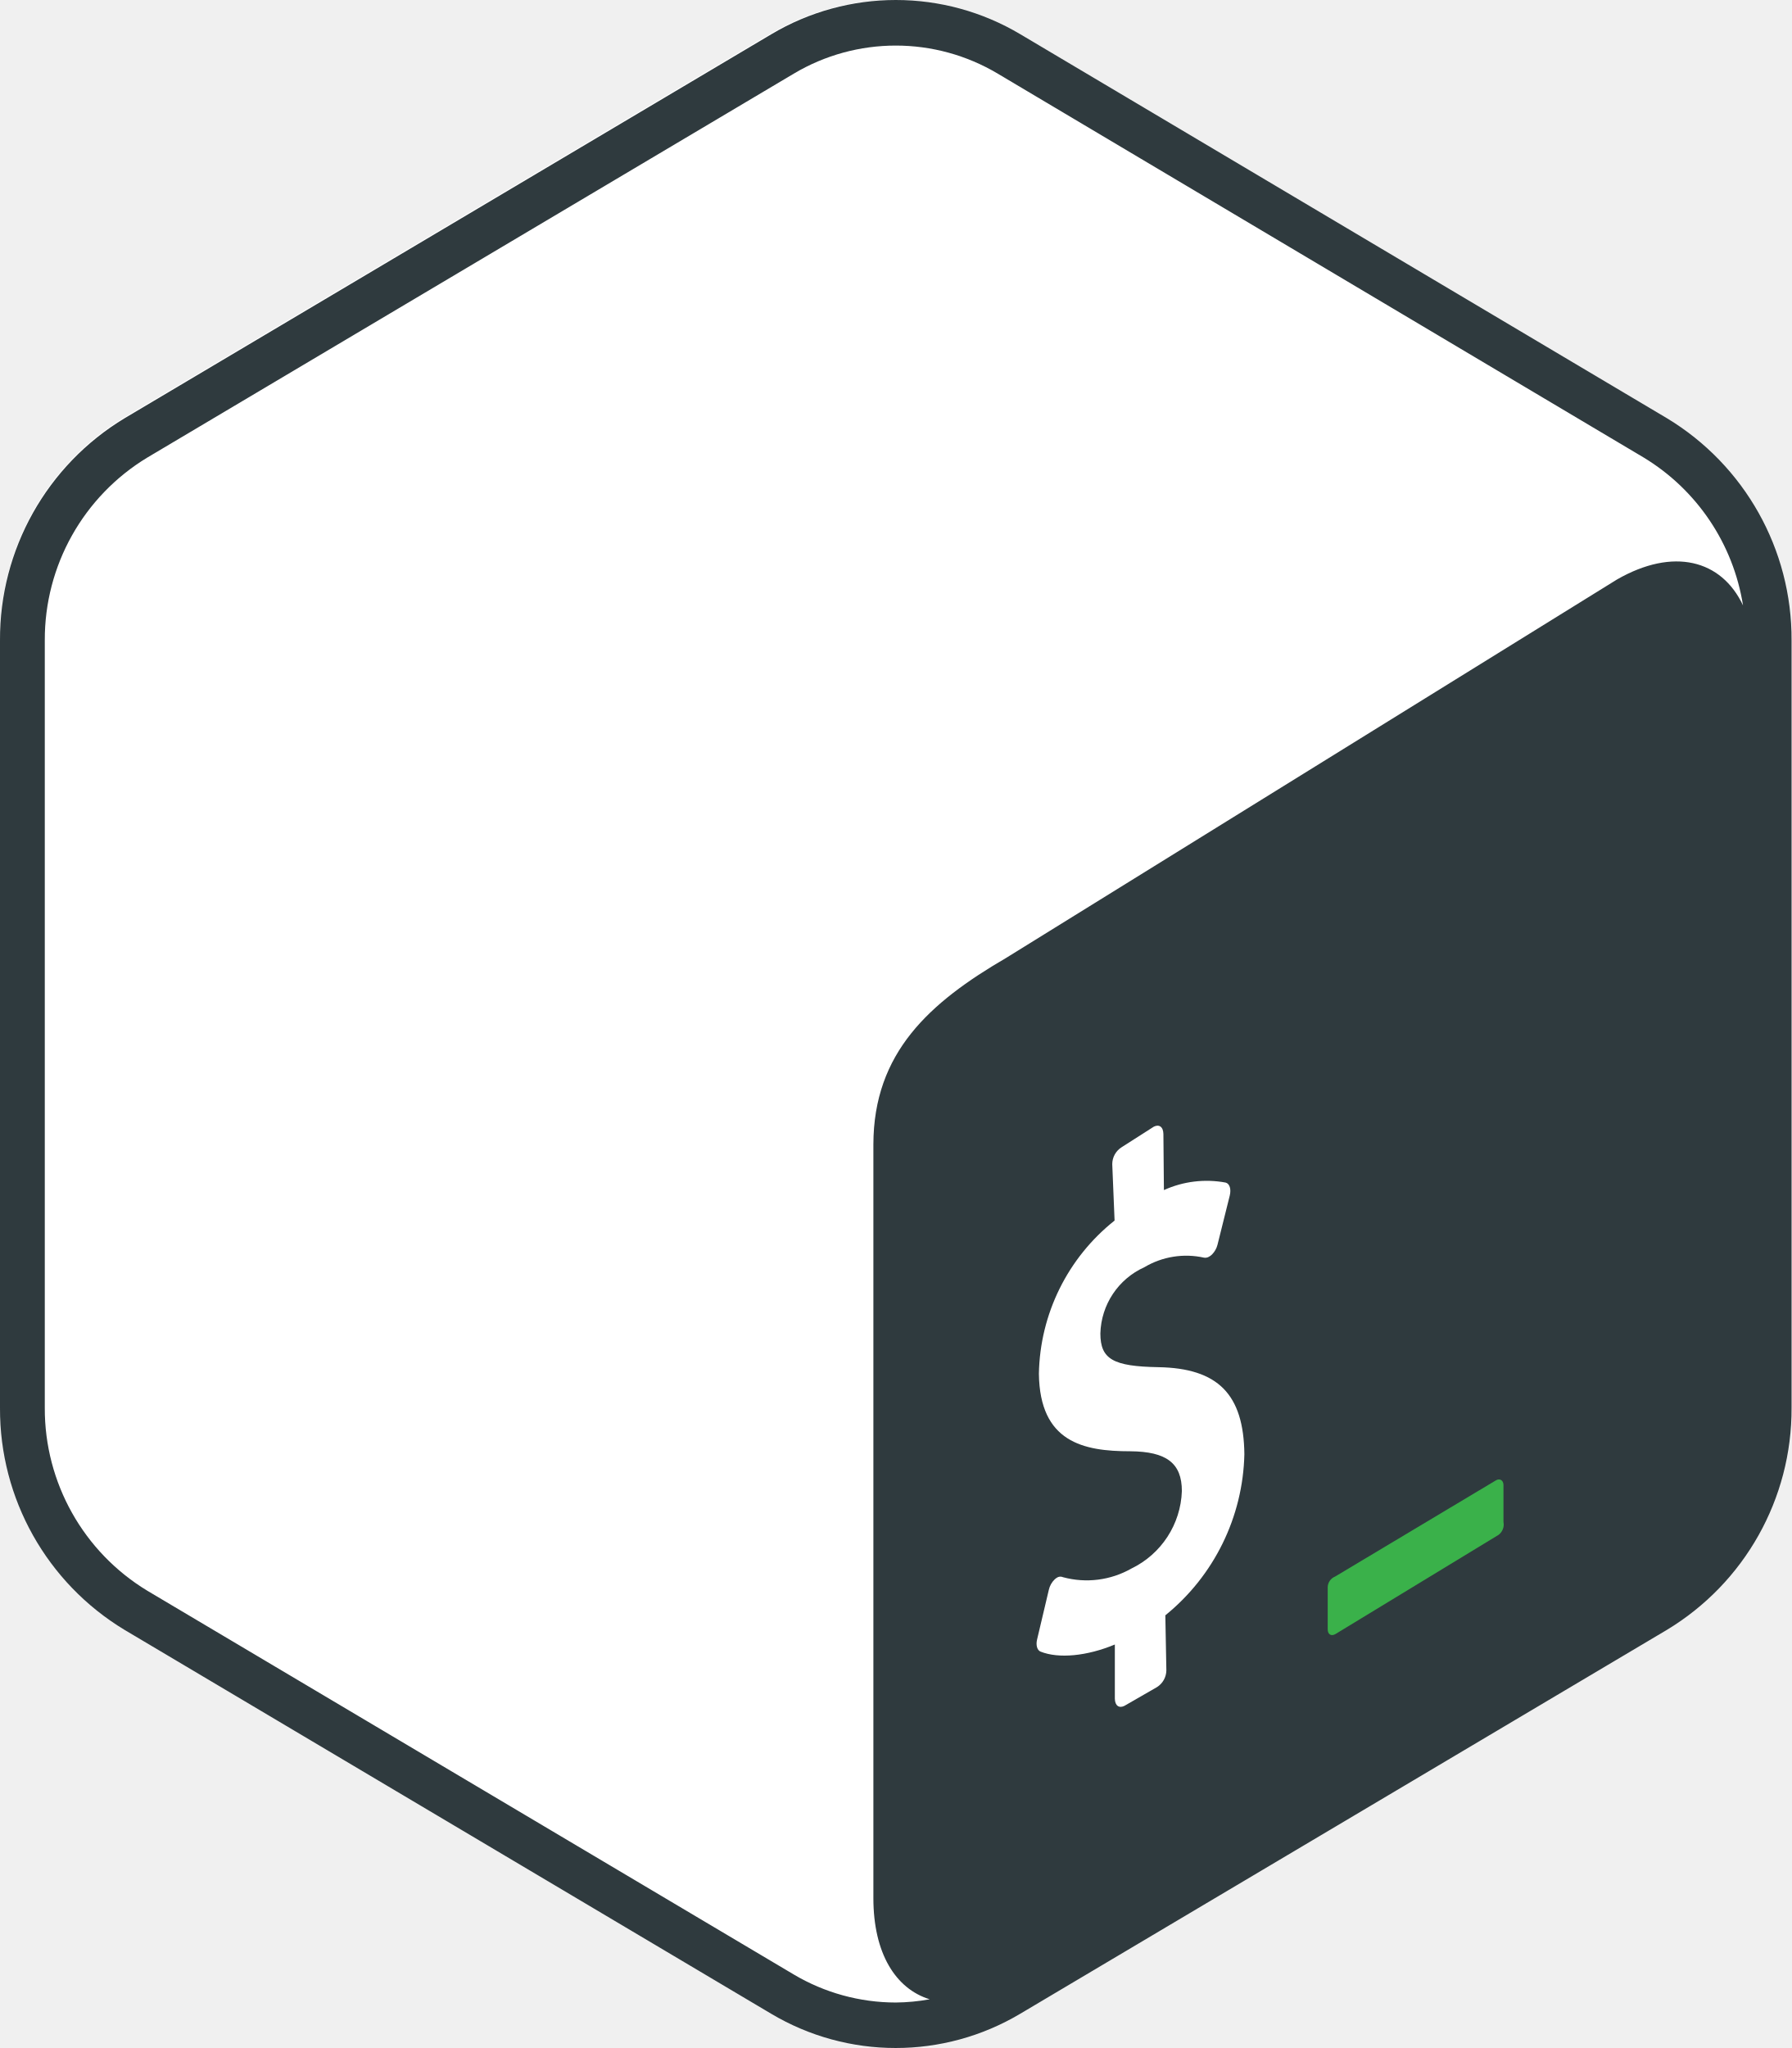
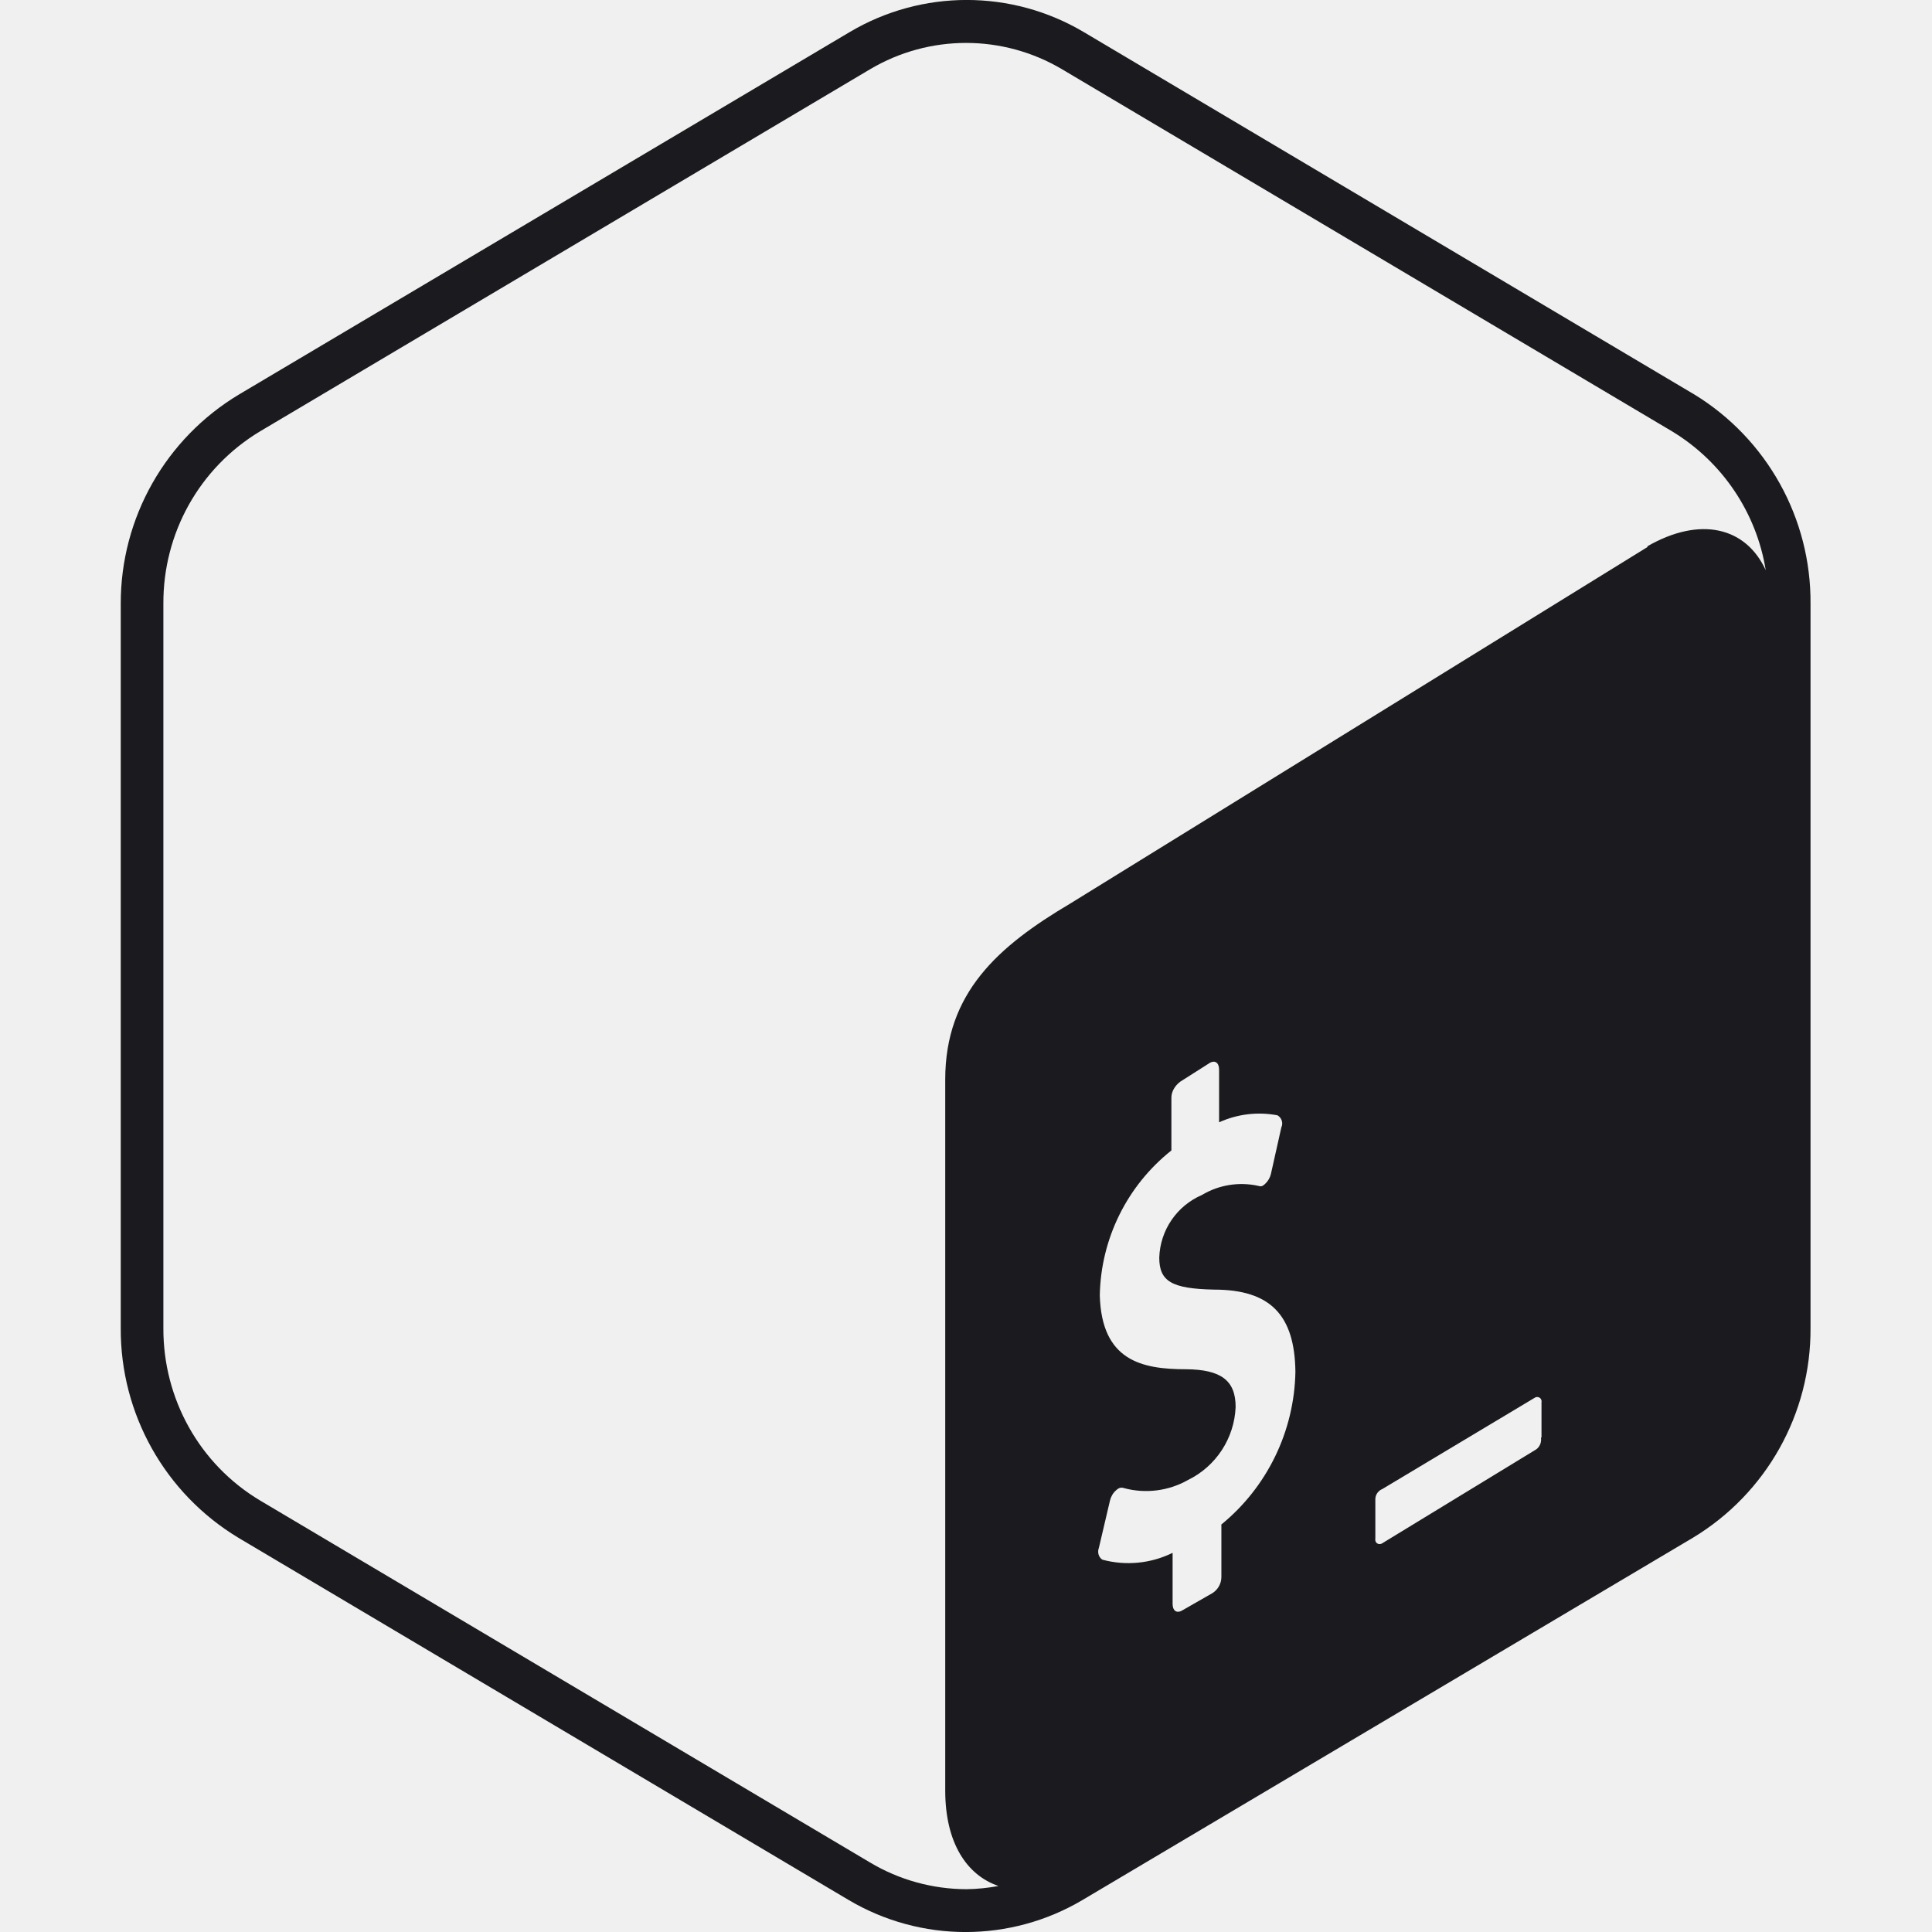
- <svg xmlns="http://www.w3.org/2000/svg" width="224px" height="256px" viewBox="0 0 224 256" version="1.1" preserveAspectRatio="xMidYMid">
-   <g>
-     <path d="M207.953,52.162 L127.317,4.287 C117.733,-1.429 105.787,-1.429 96.203,4.287 L15.55,52.162 C5.849,58.014 -0.058,68.54 0,79.869 L0,175.603 C-0.052,186.927 5.854,197.445 15.55,203.294 L96.186,251.153 C105.771,256.865 117.716,256.865 127.301,251.153 L207.937,203.294 C217.645,197.446 223.558,186.92 223.503,175.587 L223.503,79.869 C223.562,68.54 217.655,58.014 207.953,52.162 Z" fill="#FFFFFF" />
-     <path d="M208.412,52.277 L127.598,4.296 C117.992,-1.432 106.02,-1.432 96.414,4.296 L15.584,52.277 C5.862,58.142 -0.058,68.69 0,80.045 L0,175.99 C-0.052,187.339 5.867,197.88 15.584,203.742 L96.398,251.706 C106.004,257.431 117.975,257.431 127.581,251.706 L208.395,203.742 C218.124,197.881 224.051,187.332 223.995,175.973 L223.995,80.045 C224.054,68.69 218.134,58.142 208.412,52.277 Z M99.23,246.803 L18.416,198.839 C10.43,194 5.566,185.328 5.6,175.99 L5.6,80.045 C5.563,70.707 10.428,62.033 18.416,57.196 L99.23,9.216 C107.095,4.524 116.901,4.524 124.766,9.216 L205.515,57.196 C212.172,61.228 216.713,67.989 217.927,75.676 C215.24,69.964 209.204,68.394 202.165,72.44 L125.769,119.756 C116.238,125.307 109.215,131.57 109.198,143.059 L109.198,237.272 C109.198,244.149 111.966,248.599 116.238,249.91 C114.839,250.166 113.42,250.302 111.998,250.315 C107.504,250.311 103.094,249.098 99.23,246.803 Z" fill="#2F3A3E" />
-     <path d="M187.007,185.06 L166.921,197.073 C166.383,197.289 166.022,197.801 166.001,198.381 L166.001,203.661 C166.001,204.307 166.436,204.565 166.969,204.258 L187.363,191.858 C187.862,191.483 188.101,190.854 187.976,190.243 L187.976,185.609 C187.96,185.011 187.492,184.753 187.007,185.06 Z" fill="#3AB14A" />
-     <path d="M144.263,140.832 C144.909,140.509 145.442,140.832 145.458,141.752 L145.522,148.76 C147.938,147.663 150.633,147.336 153.24,147.823 C153.741,147.953 153.951,148.631 153.757,149.438 L152.223,155.59 C152.107,156.054 151.867,156.478 151.529,156.817 C151.41,156.934 151.274,157.032 151.125,157.108 C150.943,157.206 150.732,157.241 150.528,157.205 C147.985,156.641 145.323,157.069 143.084,158.399 C139.811,159.874 137.671,163.093 137.578,166.683 C137.578,169.912 139.193,170.8 144.828,170.897 C152.272,171.026 155.501,174.272 155.582,181.78 C155.405,189.617 151.791,196.98 145.7,201.915 L145.829,208.793 C145.818,209.647 145.374,210.438 144.65,210.892 L140.582,213.233 C139.936,213.556 139.403,213.233 139.387,212.329 L139.387,205.564 C135.899,207.017 132.363,207.356 130.102,206.452 C129.683,206.29 129.489,205.661 129.666,204.934 L131.136,198.718 C131.247,198.226 131.5,197.777 131.862,197.426 C131.977,197.316 132.108,197.223 132.25,197.151 C132.46,197.057 132.701,197.057 132.912,197.151 C135.79,197.932 138.86,197.543 141.453,196.07 C145.195,194.265 147.627,190.533 147.767,186.382 C147.767,182.894 145.845,181.441 141.308,181.408 C135.447,181.408 130.005,180.278 129.892,171.72 C130.027,164.244 133.498,157.22 139.354,152.57 L139.064,145.531 C139.061,144.664 139.507,143.858 140.242,143.399 L144.263,140.832 Z" fill="#FFFFFF" />
-   </g>
+ <svg xmlns="http://www.w3.org/2000/svg" width="64" height="64" viewBox="0 0 32 32">
+   <path d="M28.057 6.53L17.952.532a3.8 3.8 0 0 0-3.88 0L3.965 6.53A4.03 4.03 0 0 0 2 10.002v11.996a4.03 4.03 0 0 0 1.948 3.472l10.105 5.998a3.8 3.8 0 0 0 3.88 0L28.04 25.47a4.03 4.03 0 0 0 1.948-3.472V10.002a4.03 4.03 0 0 0-1.93-3.472zM20.23 25.262v.86c-.001.108-.057.207-.148.265l-.512.293c-.08.042-.148 0-.148-.113v-.847a1.66 1.66 0 0 1-1.164.113c-.062-.042-.086-.122-.056-.2l.183-.78c.016-.066.05-.125.102-.17a.18.18 0 0 1 .05-.035.11.11 0 0 1 .08 0 1.41 1.41 0 0 0 1.059-.134 1.41 1.41 0 0 0 .79-1.21c0-.438-.24-.62-.82-.625-.734 0-1.4-.14-1.43-1.224.017-.937.452-1.817 1.186-2.4v-.872c-.001-.1.056-.2.148-.268l.494-.314c.08-.042.148 0 .148.116v.872a1.61 1.61 0 0 1 .967-.116c.07.04.098.128.064.2l-.173.773c-.015.06-.045.113-.088.155-.014.015-.03.028-.05.04s-.05.008-.074 0a1.28 1.28 0 0 0-.931.152 1.17 1.17 0 0 0-.706 1.037c0 .395.208.515.907.53.935 0 1.337.423 1.348 1.362-.018.983-.467 1.908-1.228 2.53zm5.293-1.45c.012.074-.018.15-.078.194L22.9 25.558c-.024.02-.06.023-.087.007s-.04-.05-.033-.08v-.66c.003-.072.05-.136.116-.162l2.516-1.507c.024-.02.06-.023.087-.007s.04.05.033.08v.582zM27.288 9.06l-9.562 5.906c-1.193.706-2.07 1.478-2.07 2.914v11.778c0 .86.353 1.4.882 1.58a3.14 3.14 0 0 1-.53.053 3.13 3.13 0 0 1-1.595-.441L4.308 24.853C3.3 24.25 2.702 23.165 2.706 22V10.002C2.7 8.834 3.3 7.75 4.308 7.144l10.105-5.998c.98-.58 2.196-.58 3.176 0l10.105 5.998c.833.504 1.4 1.35 1.552 2.3-.328-.713-1.083-.9-1.962-.395h.003z" fill="#1b1b1f" fill-rule="evenodd" />
</svg>
